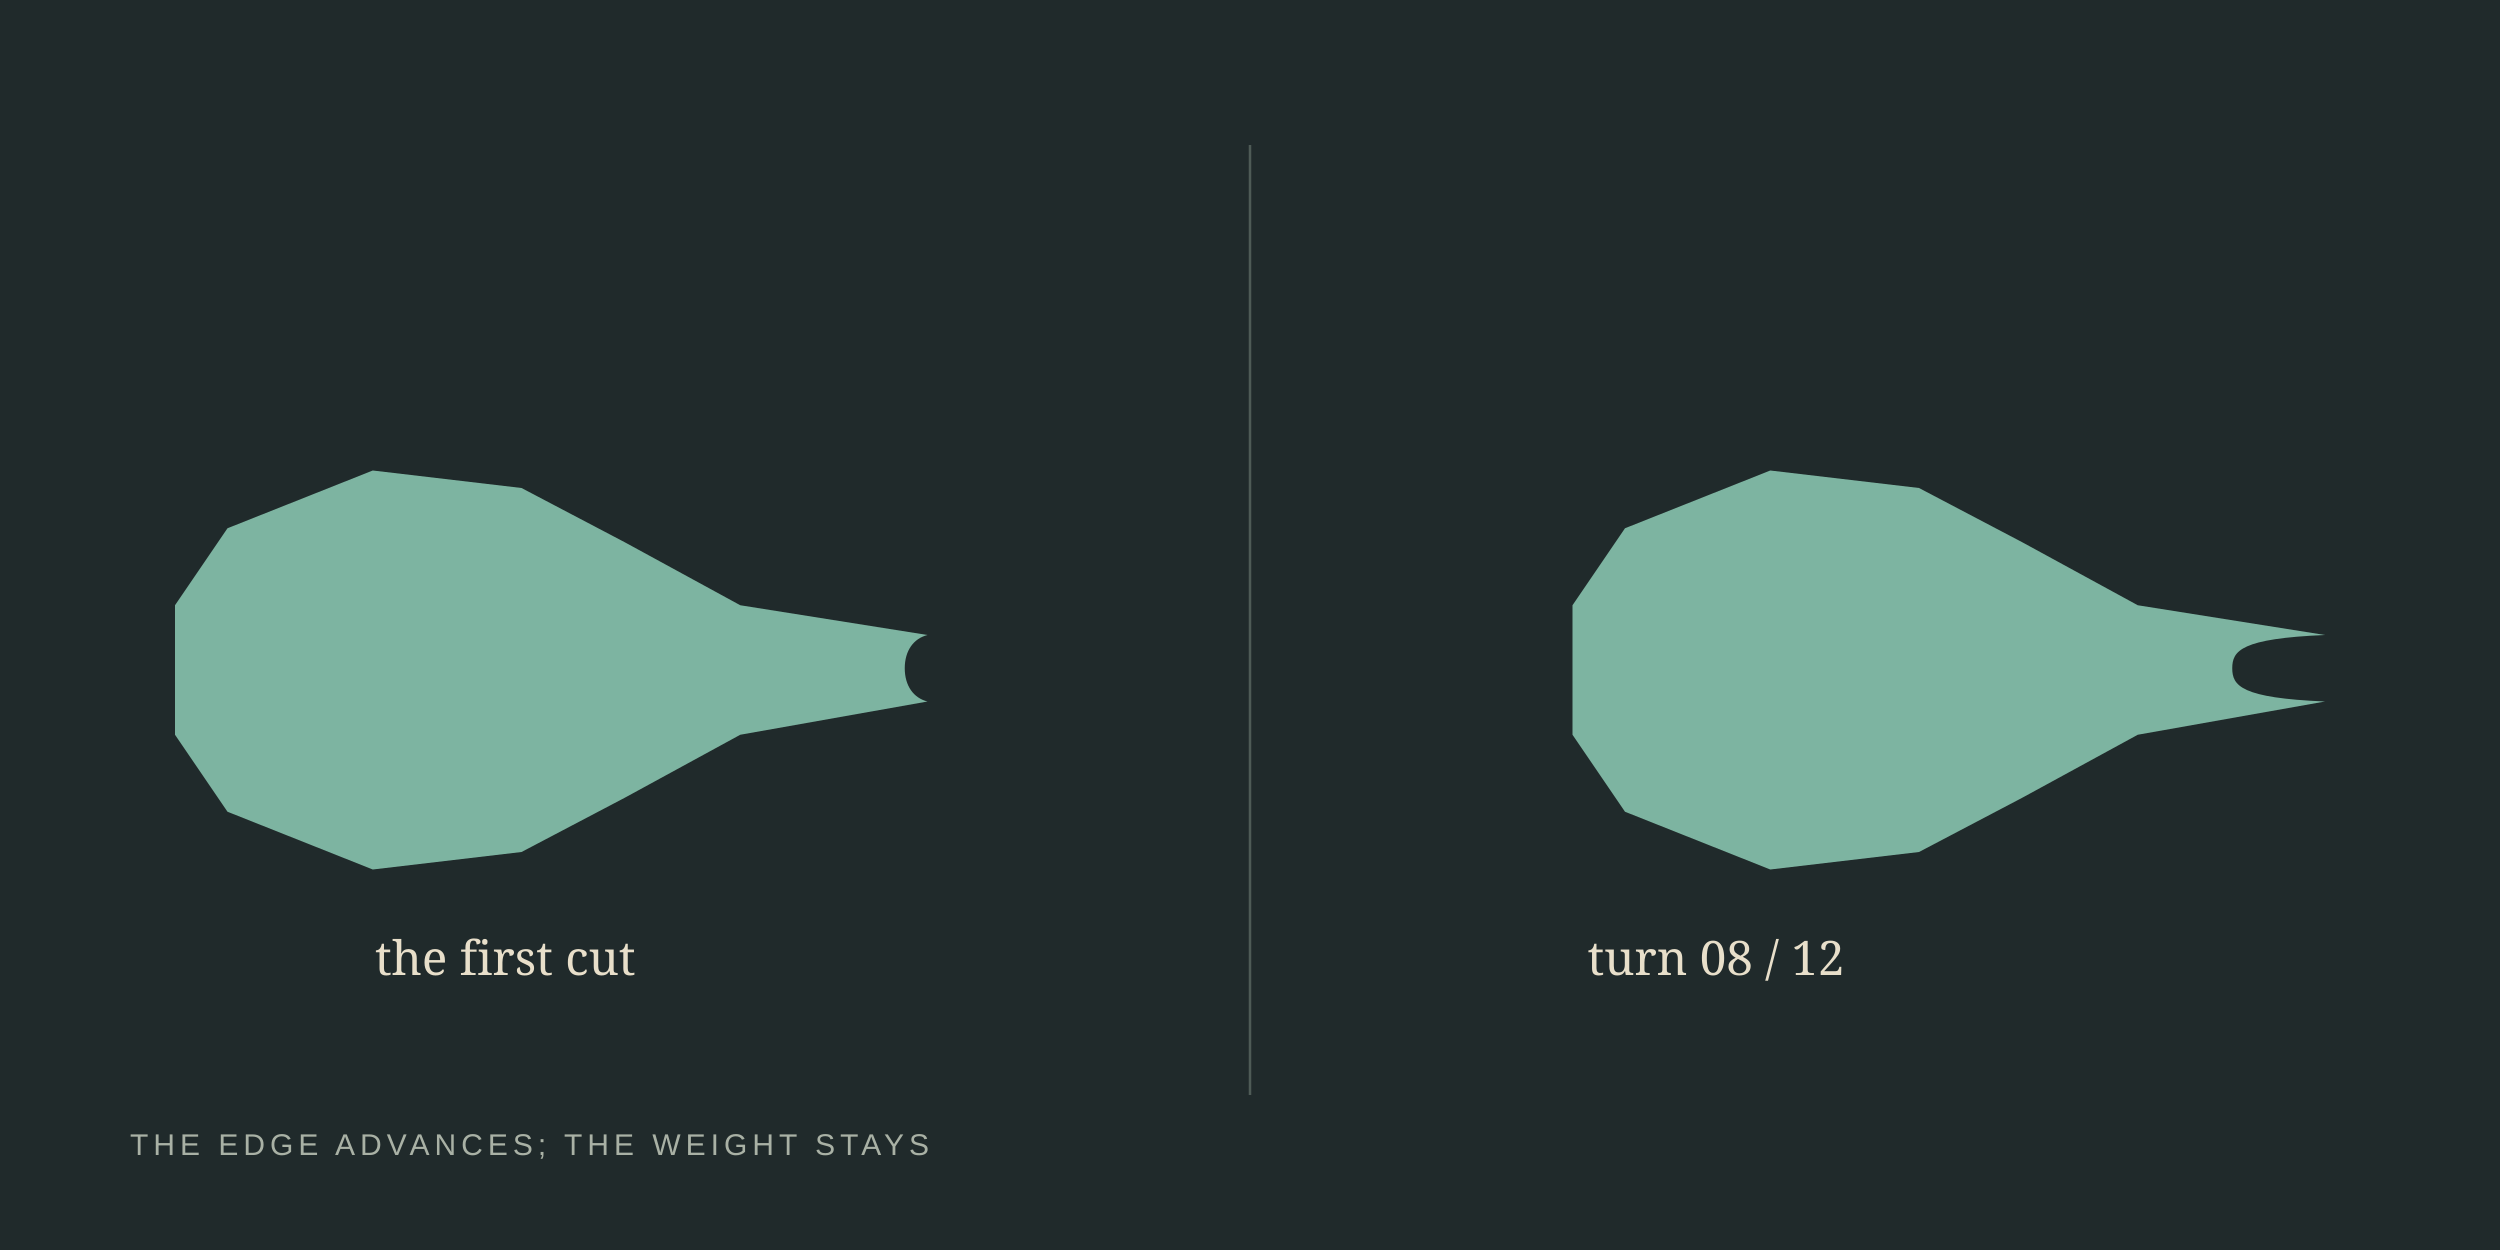
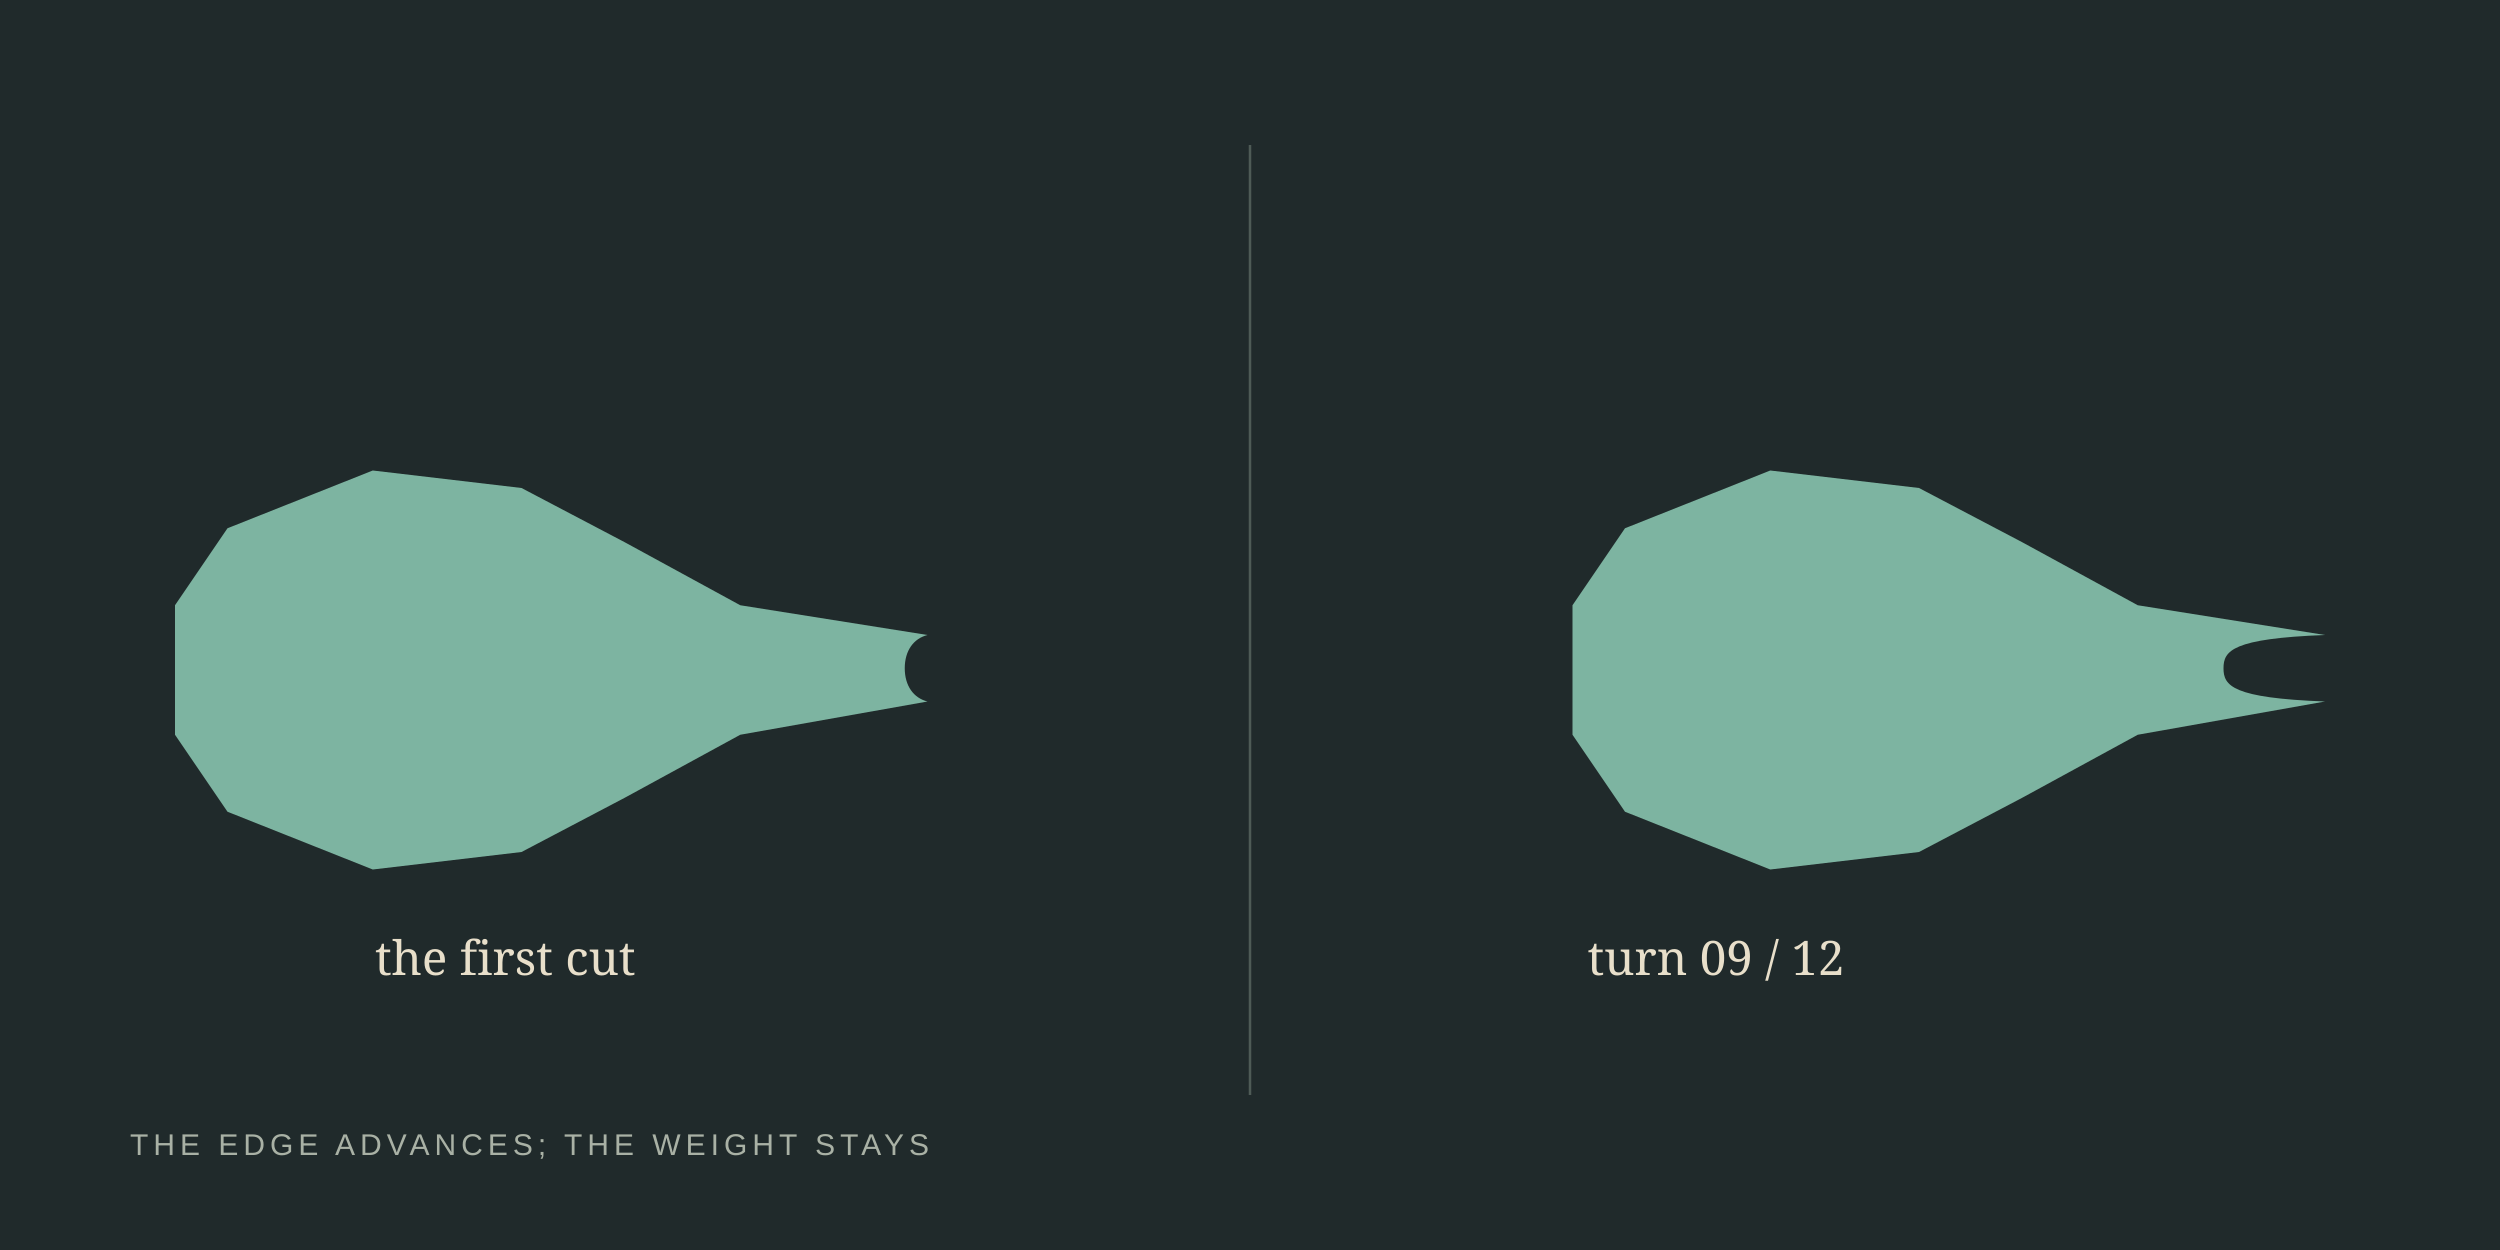
<svg xmlns="http://www.w3.org/2000/svg" viewBox="0 0 1000 500" role="img" aria-labelledby="title desc">
  <rect width="1000" height="500" fill="#202a2b" />
  <path fill="none" stroke="#75837a" stroke-width="1" opacity=".55" d="M500 58V438" />
  <g fill="#7db4a1">
    <path transform="translate(-84 100) scale(.7)" d="M250 159 L333 126 L418 136 L477 167 L543 203 L650 220 C642 222 637 229 637 239 C637 249 642 256 650 258 L650 258 L543 277 L477 313 L418 344 L333 354 L250 321 L220 277 L220 203Z" />
-     <path transform="translate(475 100) scale(.7)" d="M250 159 L333 126 L418 136 L477 167 L543 203 L650 220 C602 222 597 229 597 239 C597 249 602 256 650 258 L650 258 L543 277 L477 313 L418 344 L333 354 L250 321 L220 277 L220 203Z" />
+     <path transform="translate(475 100) scale(.7)" d="M250 159 L333 126 L418 136 L477 167 L543 203 L650 220 C597 222 592 229 592 239 C592 249 597 256 650 258 L650 258 L543 277 L477 313 L418 344 L333 354 L250 321 L220 277 L220 203Z" />
  </g>
  <g fill="#e8dfca" font-family="Georgia,serif" font-size="19">
    <text x="150" y="390">the first cut</text>
-     <text x="635" y="390">turn 08 / 12</text>
+     <text x="635" y="390">turn 09 / 12</text>
  </g>
  <text x="52" y="462" fill="#a9b1a5" font-family="Arial,sans-serif" font-size="12" letter-spacing="2">THE EDGE ADVANCES; THE WEIGHT STAYS</text>
</svg>
